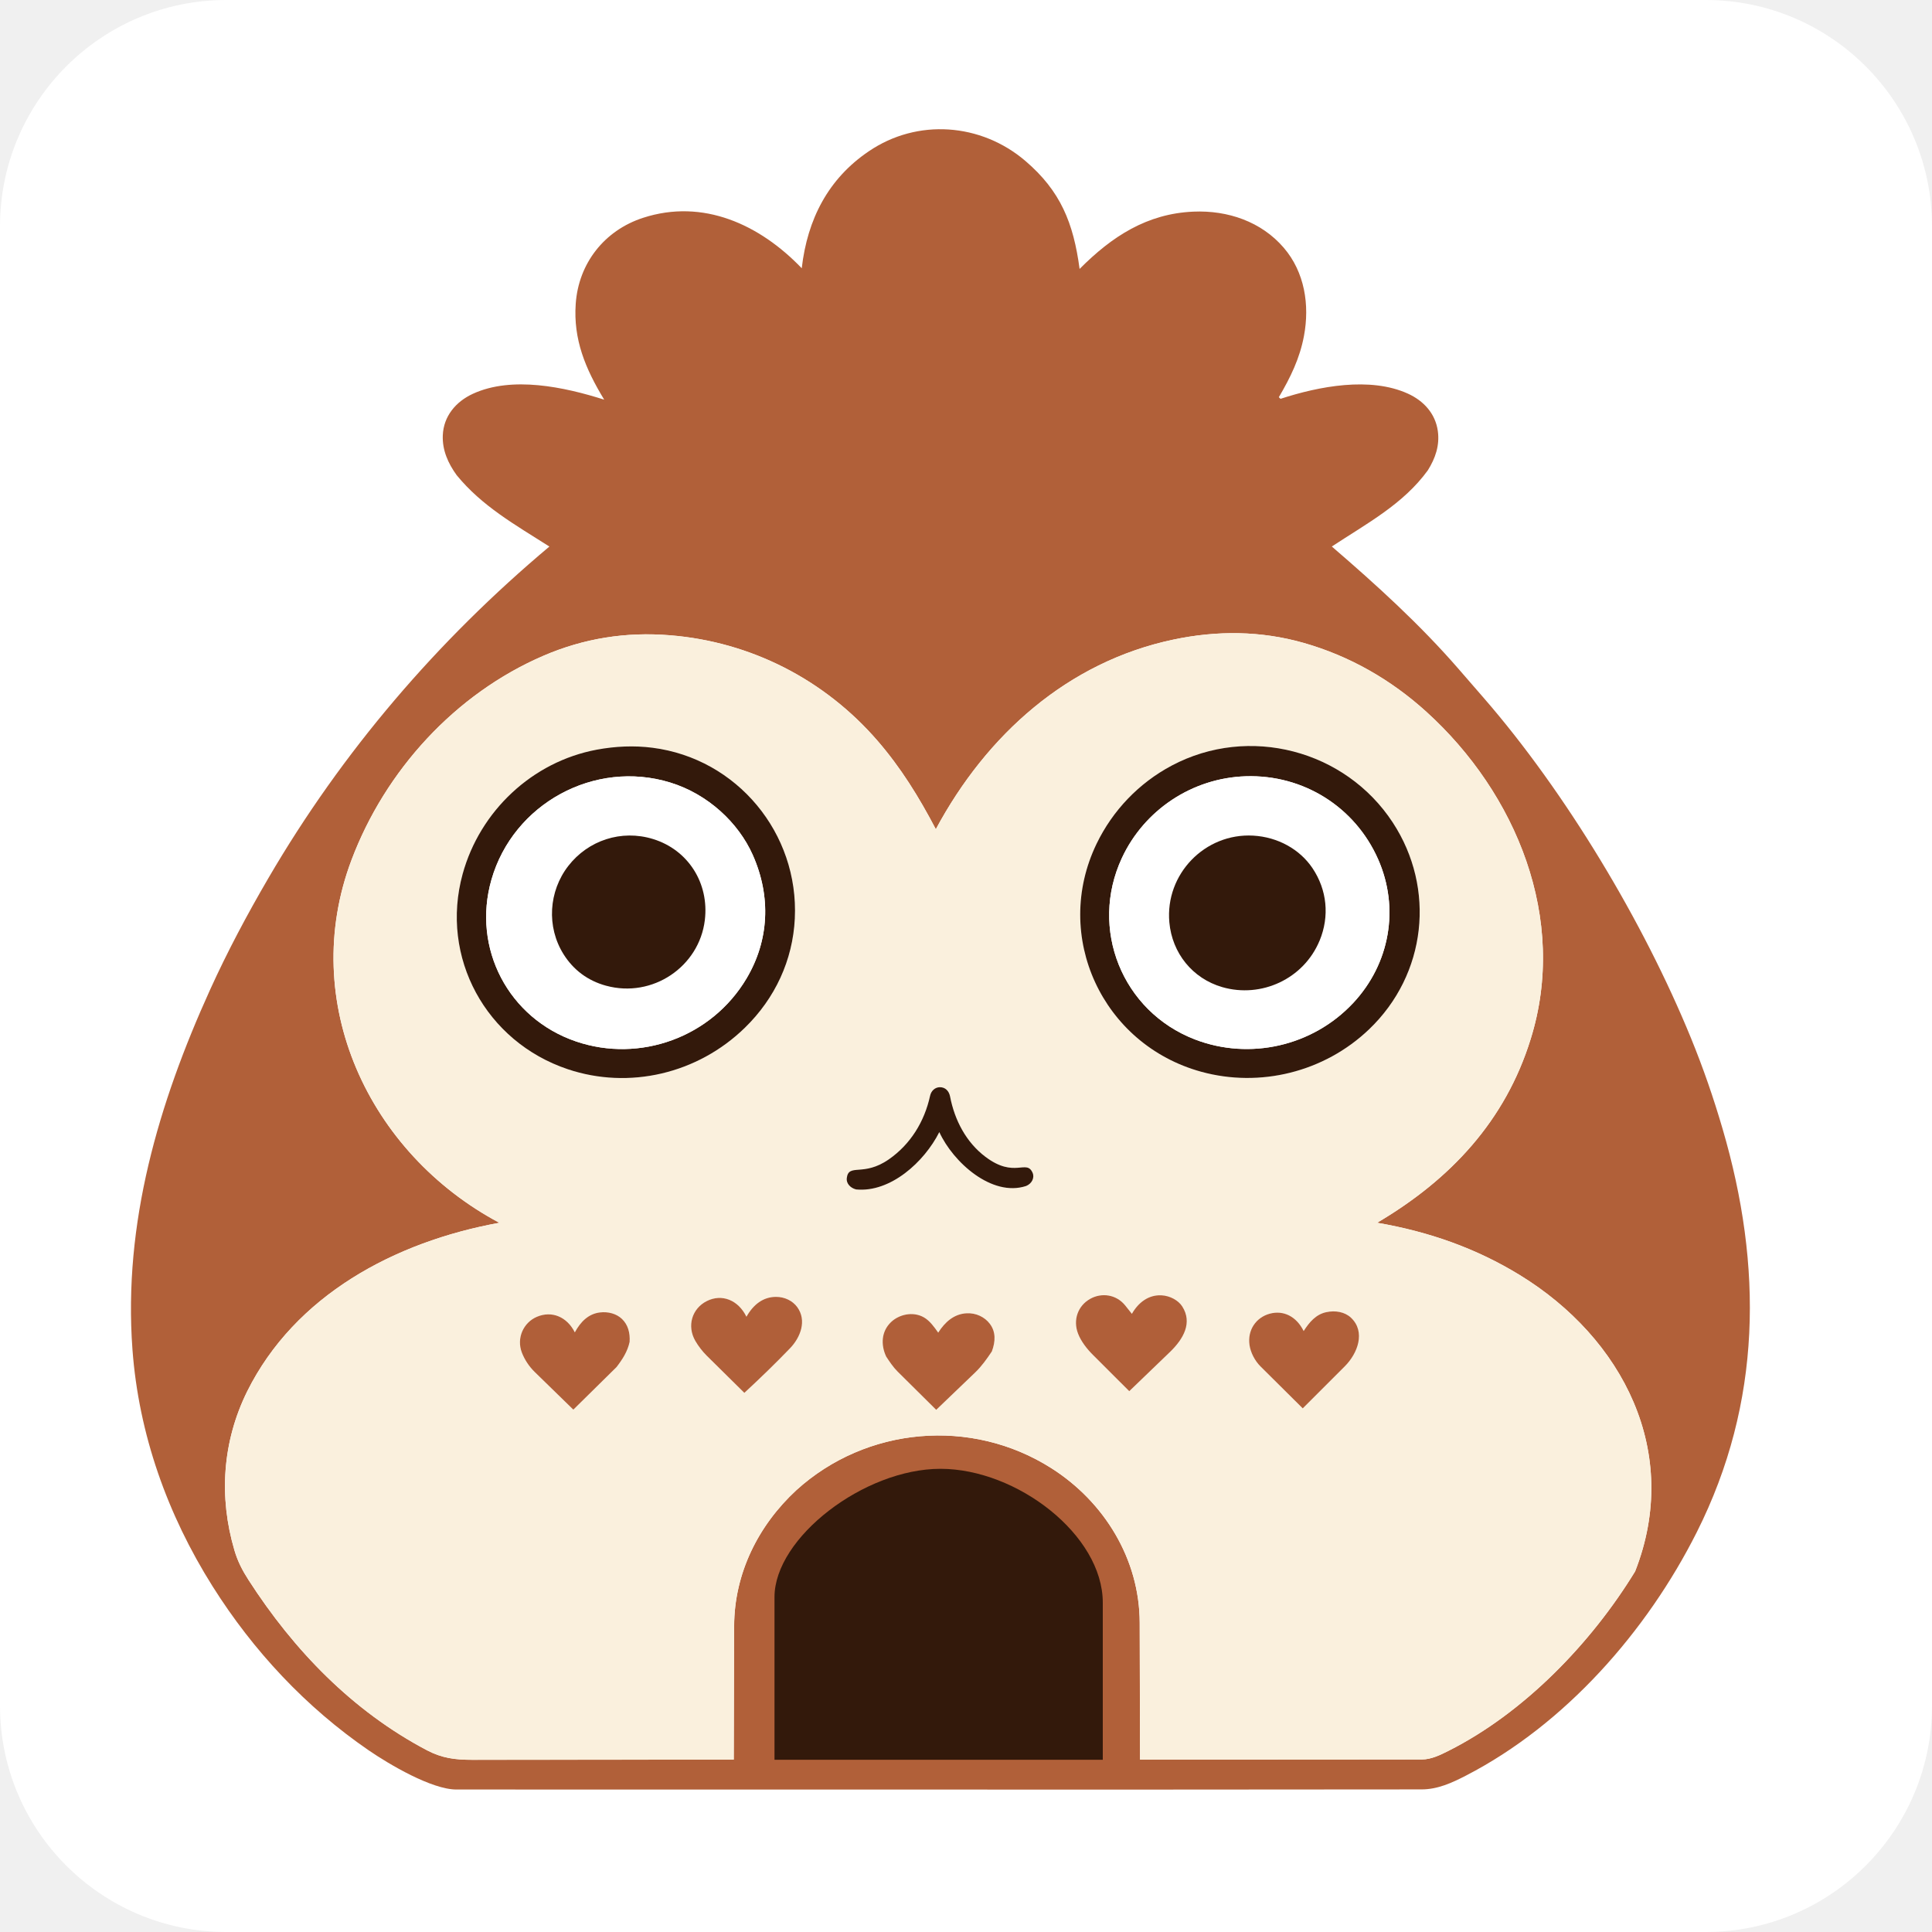
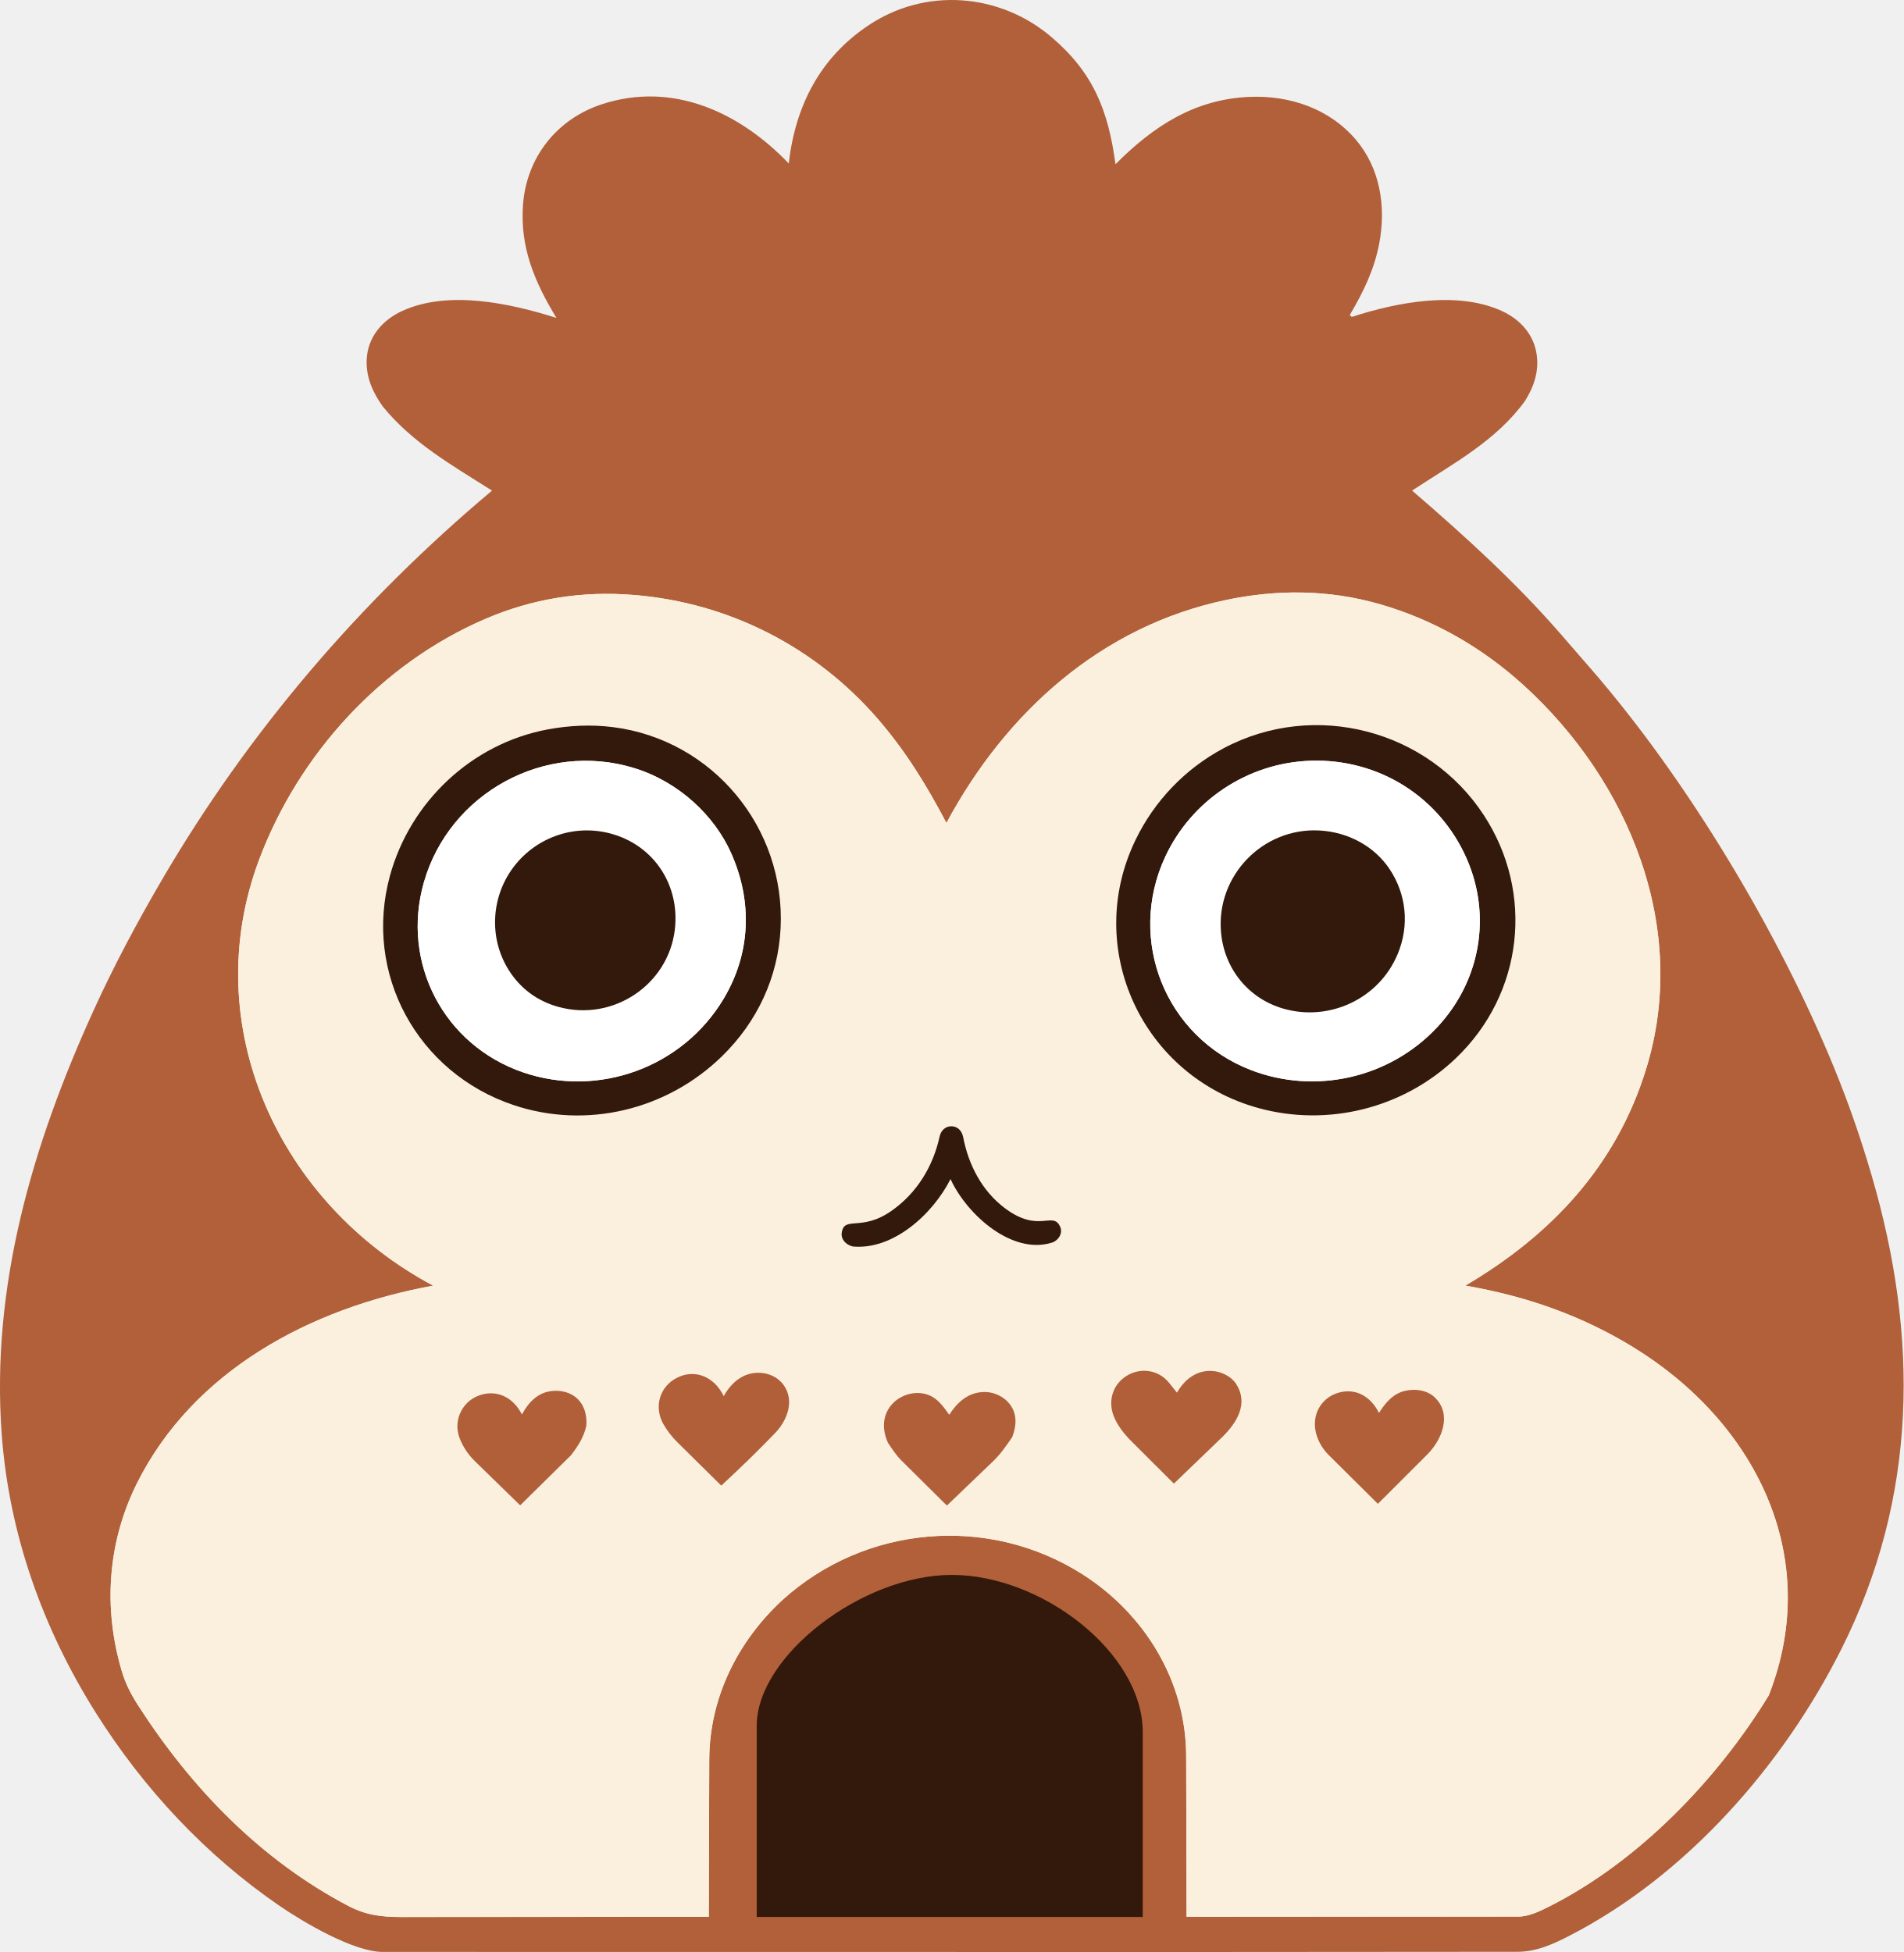
- <svg xmlns="http://www.w3.org/2000/svg" id="_图层_2" data-name="图层 2" viewBox="0 0 1024 1024">
+ <svg xmlns="http://www.w3.org/2000/svg" id="_图层_2" data-name="图层 2" viewBox="0 0 858.08 880.03">
  <defs>
    <style>
      .cls-1 {
        fill: #fff;
      }

      .cls-2 {
        fill: #b16039;
      }

      .cls-3 {
        fill: #faf0dd;
      }

      .cls-4 {
        fill: #33190b;
      }

      .cls-5 {
        fill: #b05f39;
      }
    </style>
  </defs>
  <g id="_图标" data-name="图标">
-     <rect class="cls-1" width="1024" height="1024" rx="120" ry="120" />
    <g>
-       <path class="cls-2" d="M608.29,948.52l-366.39-.04c-13.09,0-35.68-13.36-46.5-20.78-33.22-22.8-61.15-52.67-82.7-86.88-23.99-38.08-39.19-80.74-42.5-125.63-4.93-66.84,13.85-130.46,41.13-190.57,9.3-20.48,19.61-39.8,30.93-59.21,39.06-66.95,89.46-125.81,148.93-175.73-18.37-11.68-35.7-21.4-49.14-37.82-4.53-6.25-7.68-13.23-7.36-21.12.41-10.17,6.94-17.89,15.98-22.04,20.73-9.53,48.47-3.57,69.57,3.13-10.09-16.57-16.4-32.05-15.1-50.73,1.46-21.53,15.23-38.99,35.66-45.64,31.84-10.36,61.91,3.54,84.14,26.72,2.98-26.03,14.1-47.52,35.54-62,25.72-17.5,59.48-15,83.03,5.15,18.57,15.89,25.44,32.76,28.7,57.21,17.24-17.34,35.81-29.32,60.35-30.37,18.18-.78,36.01,5.29,47.9,19.19,11.04,12.9,13.77,30.27,10.66,46.75-2.23,11.85-7.1,21.86-13.31,32.42l.9.85c20.48-6.69,47.48-11.81,67.45-2.77,8.44,3.82,14.64,10.62,15.92,19.86,1.05,7.58-1.3,14.45-5.33,20.85-13.02,17.9-32.09,27.99-50.86,40.34,23.89,20.58,46.73,41.34,67.22,64.94l13.39,15.42c43.43,50.02,84.63,118.72,109.73,180.13,6.58,16.11,11.9,31.51,16.78,48.18,21.32,72.74,20.89,145-13.66,213.72-26.44,52.6-69.8,101.94-122.33,129.04-7.45,3.85-15.02,7.32-23.54,7.33l-145.22.1ZM604.26,932.62l149.32-.06c5.02,0,9.91-2.45,14.11-4.56,40.17-20.2,75.77-57.18,98.96-95.15,24.74-63.06-6.51-123.58-61.21-157.08-23.07-14.12-47.91-22.92-75.55-27.68,38.98-22.97,67.97-54.09,81.37-97.31,19.91-63.68-7.6-130.29-55.25-173.5-18.73-16.99-40.57-29.53-64.97-36.5-22.78-6.51-46.03-6.67-69.25-1.75-55.85,11.82-98.9,50.36-125.79,100.48-9.01-17.19-18.53-32.57-30.83-46.8-28.08-32.48-67.2-52.57-110.14-56-23.3-1.92-45.64,1.66-66.98,10.85-46.84,20.17-83.88,60.84-101.76,108.27-28.34,75.17,9.07,155.42,78.38,192.27-55.62,10.14-108.38,38.49-133.7,89.44-13.12,26.63-15.06,55.94-6.71,84.19,1.72,5.81,4.13,10.51,7.48,15.72,23.98,37.25,55.08,69.44,94.51,90.21,7.98,4.2,14.94,5.08,23.99,5.08l138.65-.1.21-70.85c.08-27.84,12.77-53.29,32.99-71.98,37.13-33.68,92.68-38.59,135.1-11.67,28.11,17.84,46.79,48.26,46.87,81.9l.18,72.59Z" />
-       <path class="cls-3" d="M604.26,932.62l-.18-72.59c-.08-33.65-18.76-64.07-46.87-81.9-42.42-26.92-97.97-22.01-135.1,11.67-20.22,18.69-32.91,44.15-32.99,71.98l-.21,70.85-138.65.1c-9.05,0-16.01-.87-23.99-5.08-39.43-20.77-70.53-52.96-94.51-90.21-3.35-5.21-5.76-9.9-7.48-15.72-8.34-28.25-6.41-57.56,6.71-84.19,25.32-50.94,78.08-79.3,133.7-89.44-69.31-36.85-106.72-117.1-78.38-192.27,17.88-47.43,54.91-88.1,101.76-108.27,21.34-9.19,43.68-12.77,66.98-10.85,42.94,3.44,82.06,23.52,110.14,56,12.3,14.24,21.82,29.61,30.83,46.8,26.89-50.13,69.94-88.66,125.79-100.48,23.22-4.92,46.47-4.75,69.25,1.75,24.4,6.97,46.24,19.51,64.97,36.5,47.65,43.21,75.16,109.82,55.25,173.5-13.4,43.22-42.39,74.34-81.37,97.31,27.64,4.76,52.48,13.56,75.55,27.68,54.7,33.49,85.95,94.01,61.21,157.08-23.19,37.97-58.79,74.95-98.96,95.15-4.2,2.11-9.1,4.56-14.11,4.56l-149.32.06ZM394.81,544.72c16-15.59,25.38-35.78,26.46-57.85,2.21-45.15-30.57-84.8-75.45-90.55-9.73-1.24-19.69-.81-29.52,1.02-34.24,6.38-61.93,32.6-71.08,65.85-12.18,44.27,12.38,88.99,55.7,103.51,32.55,10.91,68.84,2.44,93.89-21.98ZM725.61,545.59c30.54-29.16,35.46-74.67,12.6-109.62-25.14-38.45-76.25-51.91-117.16-30.2-17.49,9.28-31.35,23.86-39.82,41.4-23.67,49,3.06,106.49,55.44,120.88,31.08,8.54,65.16.25,88.94-22.46ZM497.85,600.05c7.29,15.95,27.87,34.53,46,28.56,3.04-1.23,4.6-4.36,3.44-6.99-3.28-7.46-9.56,3.2-25.03-8.5-10.2-7.71-16.28-19.35-18.71-31.95-.57-2.98-2.62-4.99-5.51-4.92-2.45.06-4.49,1.83-5.09,4.57-2.99,13.69-10.36,25.67-21.83,33.65-13.62,9.49-21.34,1.85-22.33,10.01-.32,2.6,1.74,5.15,4.95,5.96,18.18,1.76,36.1-14.52,44.1-30.38ZM620.01,716.67c7.32-7.04,12.12-15.65,6.56-24.29-2.03-3.15-6.44-5.62-11-5.84-6.88-.34-12.27,3.87-15.66,9.82l-3.47-4.36c-4.79-6.01-12.59-6.96-18.59-3.61-6.51,3.63-9.28,11.16-6.48,18.43,1.62,4.21,4.71,8.13,7.96,11.37l19.19,19.16,21.48-20.68ZM394.52,738.24c9.03-8.38,16.38-15.52,24.19-23.61,5.62-5.83,9-14.74,3.84-21.83-2.43-3.34-6.65-5.45-11.29-5.43-6.76.02-11.96,4.01-15.64,10.53-4.32-8.88-13.01-12.31-20.96-8.33-7.89,3.95-10.71,13.2-6.13,21.14,1.56,2.71,3.78,5.59,6.04,7.83l19.94,19.7ZM690.48,746.46l22.27-22.26c6.81-6.81,11.22-18.26,3.33-25.76-3.22-3.06-8.27-4.05-13.28-2.93-5.35,1.2-8.8,5.24-11.83,9.97-3.81-7.71-10.91-11.12-17.96-9.2s-11.89,8.68-10.75,16.6c.58,4.03,2.86,8.41,5.85,11.37l22.37,22.21ZM303.88,747.14l22.88-22.55c3.2-4.15,5.87-8.28,6.95-13.37.3-4.77-.86-9.09-4.04-12.14-2.93-2.81-7.28-3.98-11.68-3.46-6.04.71-10.25,4.85-13.32,10.56-4.11-8.18-12.12-11.66-20.15-8.23-6.99,2.99-10.91,11.18-7.91,18.98,1.46,3.8,3.87,7.4,6.82,10.27l20.45,19.94ZM525.68,716.32c2.02-5.41,2.11-10.44-1.03-14.63-2.72-3.62-7.33-5.89-12.39-5.61-6.65.36-11.45,4.66-15,10.26-2.03-2.87-4.4-6.26-7.54-8.07-5.89-3.4-13.31-1.54-17.53,2.54-5.06,4.91-5.45,11.85-2.53,18.18,1.79,2.7,3.75,5.66,6.05,7.95l20.49,20.31,20.72-19.87c3.33-3.19,6.07-7.06,8.75-11.05Z" />
-       <path class="cls-4" d="M725.61,545.59c-23.78,22.71-57.86,31-88.94,22.46-52.39-14.39-79.12-71.89-55.44-120.88,8.48-17.54,22.34-32.12,39.82-41.4,40.92-21.71,92.02-8.24,117.16,30.2,22.86,34.95,17.93,80.46-12.6,109.62ZM717.15,531.67c19.62-20.94,24.68-50.42,13.29-76.22-12.24-27.73-39.59-44.97-70.15-44.01-28.38.89-53.8,17.84-65.65,43.28-17.46,37.48.07,81.34,38.7,96.21,28.87,11.11,62.31,3.68,83.8-19.26Z" />
-       <path class="cls-4" d="M394.81,544.72c-25.05,24.42-61.35,32.89-93.89,21.98-43.32-14.52-67.88-59.24-55.7-103.51,9.15-33.25,36.84-59.47,71.08-65.85,9.83-1.83,19.79-2.27,29.52-1.02,44.88,5.74,77.66,45.39,75.45,90.55-1.08,22.07-10.46,42.26-26.46,57.85ZM395.75,518.48c11.76-19.86,13.16-43.09,3.19-65.42-7.55-16.93-23.62-32.13-43.72-38.3-40.11-12.32-83.17,11.18-94.74,51.47-10.44,36.36,9.01,73.59,44.87,85.78,33.74,11.47,71.82-2.15,90.4-33.52Z" />
-       <path class="cls-5" d="M525.68,716.32c-2.68,3.99-5.42,7.86-8.75,11.05l-20.72,19.87-20.49-20.31c-2.31-2.29-4.27-5.25-6.05-7.95-2.92-6.32-2.53-13.27,2.53-18.18,4.21-4.08,11.64-5.94,17.53-2.54,3.14,1.81,5.51,5.2,7.54,8.07,3.55-5.6,8.35-9.89,15-10.26,5.06-.28,9.67,1.99,12.39,5.61,3.14,4.19,3.05,9.22,1.03,14.63Z" />
-       <path class="cls-5" d="M303.88,747.14l-20.45-19.94c-2.95-2.87-5.35-6.47-6.82-10.27-3-7.8.91-15.99,7.91-18.98,8.03-3.43,16.04.05,20.15,8.23,3.07-5.7,7.28-9.84,13.32-10.56,4.4-.52,8.75.66,11.68,3.46,3.18,3.05,4.35,7.37,4.04,12.14-1.09,5.09-3.75,9.22-6.95,13.37l-22.88,22.55Z" />
-       <path class="cls-5" d="M620.01,716.67l-21.48,20.68-19.19-19.16c-3.25-3.24-6.34-7.16-7.96-11.37-2.8-7.27-.04-14.8,6.48-18.43,6-3.35,13.81-2.39,18.59,3.61l3.47,4.36c3.38-5.95,8.77-10.15,15.66-9.82,4.56.22,8.97,2.69,11,5.84,5.57,8.64.76,17.24-6.56,24.29Z" />
-       <path class="cls-5" d="M690.48,746.46l-22.37-22.21c-2.99-2.97-5.27-7.34-5.85-11.37-1.14-7.92,3.46-14.62,10.75-16.6s14.15,1.5,17.96,9.2c3.02-4.73,6.48-8.77,11.83-9.97,5.01-1.12,10.06-.13,13.28,2.93,7.89,7.5,3.48,18.95-3.33,25.76l-22.27,22.26Z" />
-       <path class="cls-5" d="M394.52,738.24l-19.94-19.7c-2.27-2.24-4.48-5.13-6.04-7.83-4.59-7.94-1.77-17.2,6.13-21.14,7.95-3.97,16.63-.55,20.96,8.33,3.68-6.52,8.88-10.51,15.64-10.53,4.64-.02,8.86,2.09,11.29,5.43,5.15,7.1,1.78,16-3.84,21.83-7.81,8.09-15.16,15.23-24.19,23.61Z" />
-       <path class="cls-4" d="M497.85,600.05c-8,15.86-25.92,32.13-44.1,30.38-3.21-.8-5.27-3.35-4.95-5.96.99-8.16,8.71-.52,22.33-10.01,11.46-7.98,18.83-19.96,21.83-33.65.6-2.73,2.64-4.5,5.09-4.57,2.89-.07,4.93,1.94,5.51,4.92,2.43,12.6,8.51,24.24,18.71,31.95,15.48,11.7,21.76,1.04,25.03,8.5,1.15,2.63-.4,5.76-3.44,6.99-18.14,5.97-38.71-12.61-46-28.56Z" />
-       <path class="cls-1" d="M717.15,531.67c-21.49,22.94-54.93,30.37-83.8,19.26-38.64-14.87-56.16-58.73-38.7-96.21,11.85-25.44,37.27-42.39,65.65-43.28,30.56-.96,57.92,16.28,70.15,44.01,11.38,25.79,6.32,55.27-13.29,76.22ZM699.4,498.57c5.4-13.01,3.91-26.99-3.75-38.41-6.68-9.96-18.29-16.53-31.46-17.27-25.56-1.43-46.73,20.42-44.42,45.97,1.47,16.3,12.26,29.74,28.03,34.32,20.67,5.99,43.17-4.31,51.59-24.62Z" />
-       <path class="cls-1" d="M395.75,518.48c-18.58,31.37-56.66,44.99-90.4,33.52-35.86-12.19-55.31-49.41-44.87-85.78,11.57-40.29,54.63-63.78,94.74-51.47,20.1,6.17,36.17,21.38,43.72,38.3,9.96,22.33,8.57,45.56-3.19,65.42ZM321.29,522.47c24.52,6.67,49.31-10.05,52.29-34.81,2.35-19.56-8.8-37.18-27.4-42.93-16.88-5.22-34.52.72-44.99,14.27-10.37,13.4-11.65,32.21-2.46,46.83,5.17,8.22,12.74,13.98,22.56,16.65Z" />
-       <path class="cls-4" d="M699.4,498.57c-8.42,20.31-30.92,30.61-51.59,24.62-15.77-4.57-26.56-18.02-28.03-34.32-2.31-25.55,18.86-47.4,44.42-45.97,13.17.74,24.78,7.31,31.46,17.27,7.66,11.42,9.14,25.39,3.75,38.41Z" />
-       <path class="cls-4" d="M321.29,522.47c-9.82-2.67-17.39-8.44-22.56-16.65-9.19-14.62-7.91-33.43,2.46-46.83,10.48-13.55,28.11-19.49,44.99-14.27,18.59,5.75,29.75,23.38,27.4,42.93-2.98,24.77-27.77,41.49-52.29,34.81Z" />
-       <path class="cls-4" d="M410.5,932.72h174v-83.29c0-35.93-45.58-70.93-86.04-70.93s-87.96,36.5-87.96,68v86.22Z" />
+       <path class="cls-2" d="M538.87,880.03l-366.39-.04c-13.09,0-35.68-13.36-46.5-20.78-33.22-22.8-61.15-52.67-82.7-86.88-23.99-38.08-39.19-80.74-42.5-125.63-4.93-66.84,13.85-130.46,41.13-190.57,9.3-20.48,19.61-39.8,30.93-59.21,39.06-66.95,89.46-125.81,148.93-175.73-18.37-11.68-35.7-21.4-49.14-37.82-4.53-6.25-7.68-13.23-7.36-21.12.41-10.17,6.94-17.89,15.98-22.04,20.73-9.53,48.47-3.57,69.57,3.13-10.09-16.57-16.4-32.05-15.1-50.73,1.46-21.53,15.23-38.99,35.66-45.64,31.84-10.36,61.91,3.54,84.14,26.72,2.98-26.03,14.1-47.52,35.54-62,25.72-17.5,59.48-15,83.03,5.15,18.57,15.89,25.44,32.76,28.7,57.21,17.24-17.34,35.81-29.32,60.35-30.37,18.18-.78,36.01,5.29,47.9,19.19,11.04,12.9,13.77,30.27,10.66,46.75-2.23,11.85-7.1,21.86-13.31,32.42l.9.85c20.48-6.69,47.48-11.81,67.45-2.77,8.44,3.82,14.64,10.62,15.92,19.86,1.05,7.58-1.3,14.45-5.33,20.85-13.02,17.9-32.09,27.99-50.86,40.34,23.89,20.58,46.73,41.34,67.22,64.94l13.39,15.42c43.43,50.02,84.63,118.72,109.73,180.13,6.58,16.11,11.9,31.51,16.78,48.18,21.32,72.74,20.89,145-13.66,213.72-26.44,52.6-69.8,101.94-122.33,129.04-7.45,3.85-15.02,7.32-23.54,7.33l-145.22.1ZM534.84,864.14l149.32-.06c5.02,0,9.91-2.45,14.11-4.56,40.17-20.2,75.77-57.18,98.96-95.15,24.74-63.06-6.51-123.58-61.21-157.08-23.07-14.12-47.91-22.92-75.55-27.68,38.98-22.97,67.97-54.09,81.37-97.31,19.91-63.68-7.6-130.29-55.25-173.5-18.73-16.99-40.57-29.53-64.97-36.5-22.78-6.51-46.03-6.67-69.25-1.75-55.85,11.82-98.9,50.36-125.79,100.48-9.01-17.19-18.53-32.57-30.83-46.8-28.08-32.48-67.2-52.57-110.14-56-23.3-1.92-45.64,1.66-66.98,10.85-46.84,20.17-83.88,60.84-101.76,108.27-28.34,75.17,9.07,155.42,78.38,192.27-55.62,10.14-108.38,38.49-133.7,89.44-13.12,26.63-15.06,55.94-6.71,84.19,1.72,5.81,4.13,10.51,7.48,15.72,23.98,37.25,55.08,69.44,94.51,90.21,7.98,4.2,14.94,5.08,23.99,5.08l138.65-.1.21-70.85c.08-27.84,12.77-53.29,32.99-71.98,37.13-33.68,92.68-38.59,135.1-11.67,28.11,17.84,46.79,48.26,46.87,81.9l.18,72.59Z" />
+       <path class="cls-3" d="M534.84,864.14l-.18-72.59c-.08-33.65-18.76-64.07-46.87-81.9-42.42-26.92-97.97-22.01-135.1,11.67-20.22,18.69-32.91,44.15-32.99,71.98l-.21,70.85-138.65.1c-9.05,0-16.01-.87-23.99-5.08-39.43-20.77-70.53-52.96-94.51-90.21-3.35-5.21-5.76-9.9-7.48-15.72-8.34-28.25-6.41-57.56,6.71-84.19,25.32-50.94,78.08-79.3,133.7-89.44-69.31-36.85-106.72-117.1-78.38-192.27,17.88-47.43,54.91-88.1,101.76-108.27,21.34-9.19,43.68-12.77,66.98-10.85,42.94,3.44,82.06,23.52,110.14,56,12.3,14.24,21.82,29.61,30.83,46.8,26.89-50.13,69.94-88.66,125.79-100.48,23.22-4.92,46.47-4.75,69.25,1.75,24.4,6.97,46.24,19.51,64.97,36.5,47.65,43.21,75.16,109.82,55.25,173.5-13.4,43.22-42.39,74.34-81.37,97.31,27.64,4.76,52.48,13.56,75.55,27.68,54.7,33.49,85.95,94.01,61.21,157.08-23.19,37.97-58.79,74.95-98.96,95.15-4.2,2.11-9.1,4.56-14.11,4.56l-149.32.06ZM325.39,476.23c16-15.59,25.38-35.78,26.46-57.85,2.21-45.15-30.57-84.8-75.45-90.55-9.73-1.24-19.69-.81-29.52,1.02-34.24,6.38-61.93,32.6-71.08,65.85-12.18,44.27,12.38,88.99,55.7,103.51,32.55,10.91,68.84,2.44,93.89-21.98ZM656.2,477.1c30.54-29.16,35.46-74.67,12.6-109.62-25.14-38.45-76.25-51.91-117.16-30.2-17.49,9.28-31.35,23.86-39.82,41.4-23.67,49,3.06,106.49,55.44,120.88,31.08,8.54,65.16.25,88.94-22.46ZM428.43,531.57c7.29,15.95,27.87,34.53,46,28.56,3.04-1.23,4.6-4.36,3.44-6.99-3.28-7.46-9.56,3.2-25.03-8.5-10.2-7.71-16.28-19.35-18.71-31.95-.57-2.98-2.62-4.99-5.51-4.92-2.45.06-4.49,1.83-5.09,4.57-2.99,13.69-10.36,25.67-21.83,33.65-13.62,9.49-21.34,1.85-22.33,10.01-.32,2.6,1.74,5.15,4.95,5.96,18.18,1.76,36.1-14.52,44.1-30.38ZM550.59,648.19c7.32-7.04,12.12-15.65,6.56-24.29-2.03-3.15-6.44-5.62-11-5.84-6.88-.34-12.27,3.87-15.66,9.82l-3.47-4.36c-4.79-6.01-12.59-6.96-18.59-3.61-6.51,3.63-9.28,11.16-6.48,18.43,1.62,4.21,4.71,8.13,7.96,11.37l19.19,19.16,21.48-20.68ZM325.1,669.76c9.03-8.38,16.38-15.52,24.19-23.61,5.62-5.83,9-14.74,3.84-21.83-2.43-3.34-6.65-5.45-11.29-5.43-6.76.02-11.96,4.01-15.64,10.53-4.32-8.88-13.01-12.31-20.96-8.33-7.89,3.95-10.71,13.2-6.13,21.14,1.56,2.71,3.78,5.59,6.04,7.83l19.94,19.7ZM621.06,677.98l22.27-22.26c6.81-6.81,11.22-18.26,3.33-25.76-3.22-3.06-8.27-4.05-13.28-2.93-5.35,1.2-8.8,5.24-11.83,9.97-3.81-7.71-10.91-11.12-17.96-9.2s-11.89,8.68-10.75,16.6c.58,4.03,2.86,8.41,5.85,11.37l22.37,22.21ZM234.46,678.65l22.88-22.55c3.2-4.15,5.87-8.28,6.95-13.37.3-4.77-.86-9.09-4.04-12.14-2.93-2.81-7.28-3.98-11.68-3.46-6.04.71-10.25,4.85-13.32,10.56-4.11-8.18-12.12-11.66-20.15-8.23-6.99,2.99-10.91,11.18-7.91,18.98,1.46,3.8,3.87,7.4,6.82,10.27l20.45,19.94ZM456.27,647.84c2.02-5.41,2.11-10.44-1.03-14.63-2.72-3.62-7.33-5.89-12.39-5.61-6.65.36-11.45,4.66-15,10.26-2.03-2.87-4.4-6.26-7.54-8.07-5.89-3.4-13.31-1.54-17.53,2.54-5.06,4.91-5.45,11.85-2.53,18.18,1.79,2.7,3.75,5.66,6.05,7.95l20.49,20.31,20.72-19.87c3.33-3.19,6.07-7.06,8.75-11.05Z" />
+       <path class="cls-4" d="M656.2,477.1c-23.78,22.71-57.86,31-88.94,22.46-52.39-14.39-79.12-71.89-55.44-120.88,8.48-17.54,22.34-32.12,39.82-41.4,40.92-21.71,92.02-8.24,117.16,30.2,22.86,34.95,17.93,80.46-12.6,109.62ZM647.73,463.19c19.62-20.94,24.68-50.42,13.29-76.22-12.24-27.73-39.59-44.97-70.15-44.01-28.38.89-53.8,17.84-65.65,43.28-17.46,37.48.07,81.34,38.7,96.21,28.87,11.11,62.31,3.68,83.8-19.26Z" />
+       <path class="cls-4" d="M325.39,476.23c-25.05,24.42-61.35,32.89-93.89,21.98-43.32-14.52-67.88-59.24-55.7-103.51,9.15-33.25,36.84-59.47,71.08-65.85,9.83-1.83,19.79-2.27,29.52-1.02,44.88,5.74,77.66,45.39,75.45,90.55-1.08,22.07-10.46,42.26-26.46,57.85ZM326.34,449.99c11.76-19.86,13.16-43.09,3.19-65.42-7.55-16.93-23.62-32.13-43.72-38.3-40.11-12.32-83.17,11.18-94.74,51.47-10.44,36.36,9.01,73.59,44.87,85.78,33.74,11.47,71.82-2.15,90.4-33.52Z" />
+       <path class="cls-5" d="M456.27,647.84c-2.68,3.99-5.42,7.86-8.75,11.05l-20.72,19.87-20.49-20.31c-2.31-2.29-4.27-5.25-6.05-7.95-2.92-6.32-2.53-13.27,2.53-18.18,4.21-4.08,11.64-5.94,17.53-2.54,3.14,1.81,5.51,5.2,7.54,8.07,3.55-5.6,8.35-9.89,15-10.26,5.06-.28,9.67,1.99,12.39,5.61,3.14,4.19,3.05,9.22,1.03,14.63Z" />
+       <path class="cls-5" d="M234.46,678.65l-20.45-19.94c-2.95-2.87-5.35-6.47-6.82-10.27-3-7.8.91-15.99,7.91-18.98,8.03-3.43,16.04.05,20.15,8.23,3.07-5.7,7.28-9.84,13.32-10.56,4.4-.52,8.75.66,11.68,3.46,3.18,3.05,4.35,7.37,4.04,12.14-1.09,5.09-3.75,9.22-6.95,13.37l-22.88,22.55Z" />
+       <path class="cls-5" d="M550.59,648.19l-21.48,20.68-19.19-19.16c-3.25-3.24-6.34-7.16-7.96-11.37-2.8-7.27-.04-14.8,6.48-18.43,6-3.35,13.81-2.39,18.59,3.61l3.47,4.36c3.38-5.95,8.77-10.15,15.66-9.82,4.56.22,8.97,2.69,11,5.84,5.57,8.64.76,17.24-6.56,24.29Z" />
+       <path class="cls-5" d="M621.06,677.98l-22.37-22.21c-2.99-2.97-5.27-7.34-5.85-11.37-1.14-7.92,3.46-14.62,10.75-16.6s14.15,1.5,17.96,9.2c3.02-4.73,6.48-8.77,11.83-9.97,5.01-1.12,10.06-.13,13.28,2.93,7.89,7.5,3.48,18.95-3.33,25.76l-22.27,22.26Z" />
+       <path class="cls-5" d="M325.1,669.76l-19.94-19.7c-2.27-2.24-4.48-5.13-6.04-7.83-4.59-7.94-1.77-17.2,6.13-21.14,7.95-3.97,16.63-.55,20.96,8.33,3.68-6.52,8.88-10.51,15.64-10.53,4.64-.02,8.86,2.09,11.29,5.43,5.15,7.1,1.78,16-3.84,21.83-7.81,8.09-15.16,15.23-24.19,23.61Z" />
+       <path class="cls-4" d="M428.43,531.57c-8,15.86-25.92,32.13-44.1,30.38-3.21-.8-5.27-3.35-4.95-5.96.99-8.16,8.71-.52,22.33-10.01,11.46-7.98,18.83-19.96,21.83-33.65.6-2.73,2.64-4.5,5.09-4.57,2.89-.07,4.93,1.94,5.51,4.92,2.43,12.6,8.51,24.24,18.71,31.95,15.48,11.7,21.76,1.04,25.03,8.5,1.15,2.63-.4,5.76-3.44,6.99-18.14,5.97-38.71-12.61-46-28.56Z" />
+       <path class="cls-1" d="M647.73,463.19c-21.49,22.94-54.93,30.37-83.8,19.26-38.64-14.87-56.16-58.73-38.7-96.21,11.85-25.44,37.27-42.39,65.65-43.28,30.56-.96,57.92,16.28,70.15,44.01,11.38,25.79,6.32,55.27-13.29,76.22ZM629.99,430.09c5.4-13.01,3.91-26.99-3.75-38.41-6.68-9.96-18.29-16.53-31.46-17.27-25.56-1.43-46.73,20.42-44.42,45.97,1.47,16.3,12.26,29.74,28.03,34.32,20.67,5.99,43.17-4.31,51.59-24.62Z" />
+       <path class="cls-1" d="M326.34,449.99c-18.58,31.37-56.66,44.99-90.4,33.52-35.86-12.19-55.31-49.41-44.87-85.78,11.57-40.29,54.63-63.78,94.74-51.47,20.1,6.17,36.17,21.38,43.72,38.3,9.96,22.33,8.57,45.56-3.19,65.42ZM251.87,453.99c24.52,6.67,49.31-10.05,52.29-34.81,2.35-19.56-8.8-37.18-27.4-42.93-16.88-5.22-34.52.72-44.99,14.27s-11.65,32.21-2.46,46.83c5.17,8.22,12.74,13.98,22.56,16.65Z" />
+       <path class="cls-4" d="M629.99,430.09c-8.42,20.31-30.92,30.61-51.59,24.62-15.77-4.57-26.56-18.02-28.03-34.32-2.31-25.55,18.86-47.4,44.42-45.97,13.17.74,24.78,7.31,31.46,17.27,7.66,11.42,9.14,25.39,3.75,38.41Z" />
+       <path class="cls-4" d="M251.87,453.99c-9.82-2.67-17.39-8.44-22.56-16.65-9.19-14.62-7.91-33.43,2.46-46.83s28.11-19.49,44.99-14.27c18.59,5.75,29.75,23.38,27.4,42.93-2.98,24.77-27.77,41.49-52.29,34.81Z" />
+       <path class="cls-4" d="M341.08,864.24h174v-83.29c0-35.93-45.58-70.93-86.04-70.93s-87.96,36.5-87.96,68v86.22Z" />
    </g>
  </g>
</svg>
